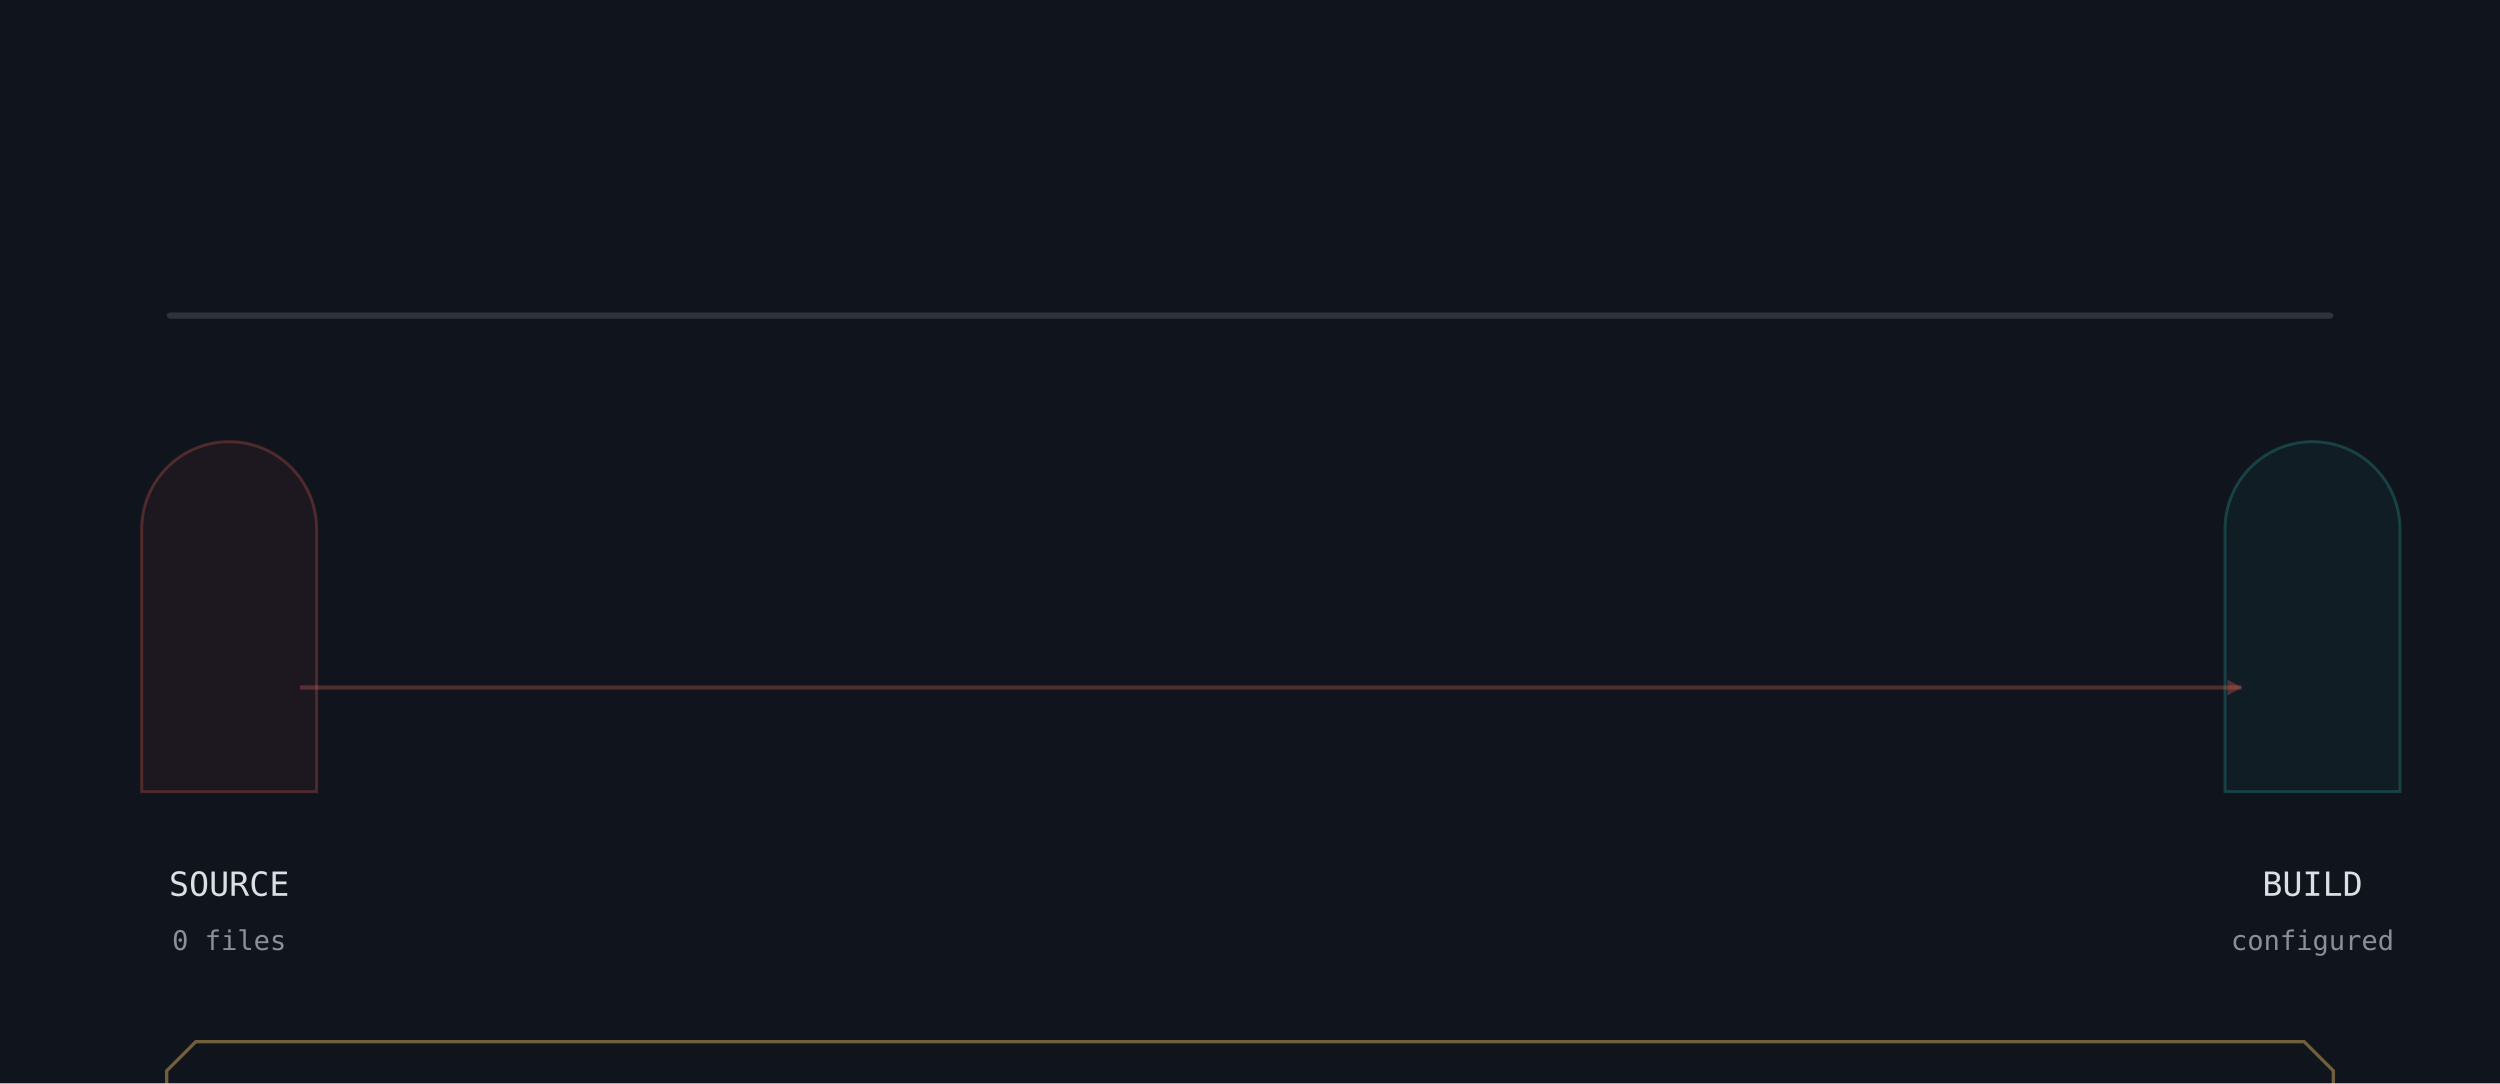
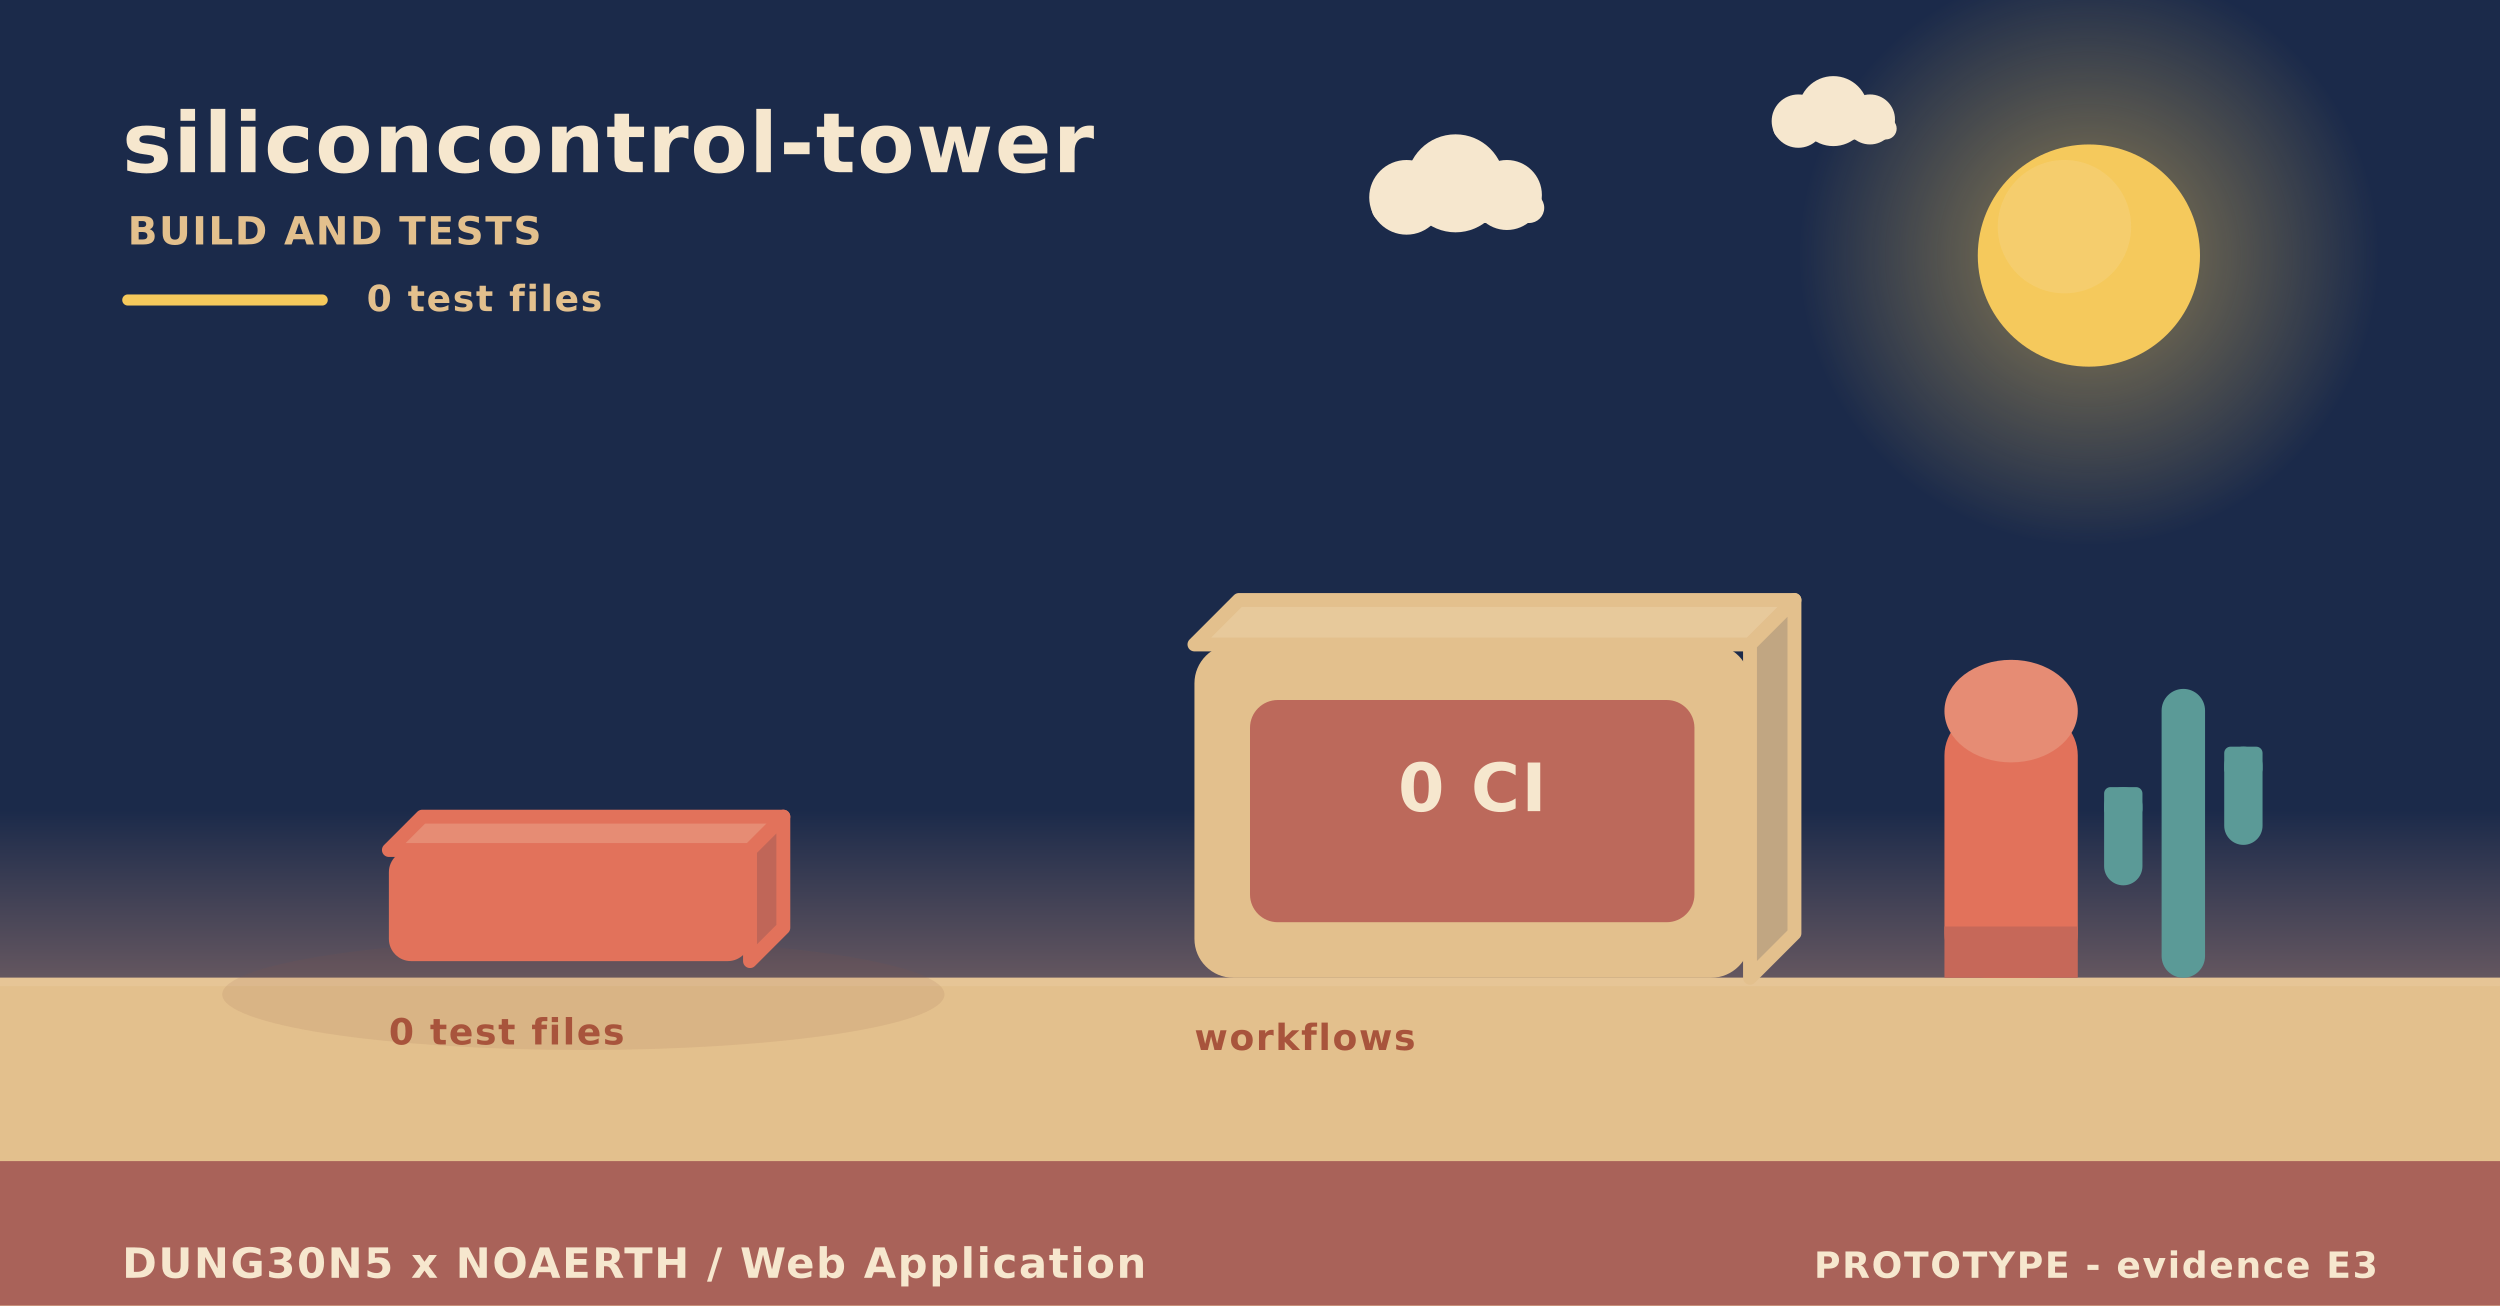
- <svg xmlns="http://www.w3.org/2000/svg" viewBox="0 0 1200 520" width="1200" height="520" role="img" aria-label="siliconcontrol-tower build evidence">
-   <rect width="1200" height="520" fill="#10141c" />
-   <defs>
-     <linearGradient id="gb" x1="0" y1="0" x2="1" y2="1">
-       <stop offset="0%" stop-color="#ff6b5a" />
-       <stop offset="100%" stop-color="#2ec4b6" />
-     </linearGradient>
-   </defs>
-   <rect x="80.00" y="150.00" width="1040.00" height="3.00" rx="2.00" fill="rgba(242,245,249,0.140)" opacity="1.00" />
-   <path d="M68.00,380.00 L68.00,254.00 A42.00,42.00 0 0 1 152.00,254.00 L152.00,380.00 Z" fill="rgba(255,107,90,0.100)" opacity="0.55" stroke="rgba(255,107,90,0.450)" stroke-width="1.4" />
-   <polygon points="-192.26,189.00 -136.83,221.00 -136.83,157.00 -192.26,125.00" fill="#94793b" opacity="0.95" />
-   <polygon points="-247.68,221.00 -192.26,253.00 -192.26,189.00 -247.68,157.00" fill="#24998e" opacity="0.95" />
-   <polygon points="-192.26,125.00 -136.83,157.00 -192.26,189.00 -247.68,157.00" fill="#ff6b5a" opacity="0.95" />
-   <text x="110" y="430" font-family="ui-monospace,Menlo,monospace" font-size="16" fill="rgba(242,245,249,0.900)" text-anchor="middle">SOURCE</text>
-   <text x="110" y="456" font-family="ui-monospace,Menlo,monospace" font-size="13" fill="rgba(242,245,249,0.550)" text-anchor="middle">0 files</text>
-   <path d="M1068.00,380.00 L1068.00,254.00 A42.00,42.00 0 0 1 1152.00,254.00 L1152.00,380.00 Z" fill="rgba(46,196,182,0.100)" opacity="0.55" stroke="rgba(46,196,182,0.450)" stroke-width="1.4" />
-   <polygon points="673.77,689.00 729.19,721.00 729.19,657.00 673.77,625.00" fill="#94793b" opacity="0.95" />
-   <polygon points="618.34,721.00 673.77,753.00 673.77,689.00 618.34,657.00" fill="#24998e" opacity="0.95" />
-   <polygon points="673.77,625.00 729.19,657.00 673.77,689.00 618.34,657.00" fill="#2ec4b6" opacity="0.95" />
-   <text x="1110" y="430" font-family="ui-monospace,Menlo,monospace" font-size="16" fill="rgba(242,245,249,0.900)" text-anchor="middle">BUILD</text>
-   <text x="1110" y="456" font-family="ui-monospace,Menlo,monospace" font-size="13" fill="rgba(242,245,249,0.550)" text-anchor="middle">configured</text>
-   <line x1="144.00" y1="330.00" x2="1076.00" y2="330.00" stroke="rgba(255,107,90,0.500)" stroke-width="2.00" opacity="0.55" />
-   <polygon points="1076.00,330.00 1069.20,326.20 1069.20,333.80" fill="rgba(255,107,90,0.500)" opacity="0.55" />
-   <path d="M94.00,500.00 H1106.00 L1120.00,514.00 V546.00 L1106.00,560.00 H94.00 L80.00,546.00 V514.00 Z" fill="none" stroke="rgba(255,209,102,0.500)" stroke-width="1.60" opacity="0.80" />
-   <text x="600" y="536" font-family="ui-monospace,Menlo,monospace" font-size="16" fill="rgba(255,209,102,0.950)" text-anchor="middle">no test suite present in this repository — shown as measured, not implied</text>
+ <svg xmlns="http://www.w3.org/2000/svg" width="900" height="470" viewBox="0 0 900 470" role="img" aria-label="siliconcontrol-tower - how it is verified">
+   <linearGradient id="skyb" x1="0" y1="0" x2="0" y2="1">
+     <stop offset="0" stop-color="#1b2a4a" />
+     <stop offset="0.62" stop-color="#1b2a4a" />
+     <stop offset="1" stop-color="#f3ad8a" />
+   </linearGradient>
+   <rect width="900" height="470" fill="url(#skyb)" />
+   <radialGradient id="sunb">
+     <stop offset="0.35" stop-color="#f5c95c" stop-opacity="0.34" />
+     <stop offset="1" stop-color="#f5c95c" stop-opacity="0" />
+   </radialGradient>
+   <circle cx="752" cy="92" r="104" fill="url(#sunb)" />
+   <circle cx="752" cy="92" r="40" fill="#f5c95c" />
+   <circle cx="743.2" cy="81.6" r="24" fill="#f5d27e" opacity="0.5" />
+   <g>
+     <circle cx="524" cy="66" r="17.64" fill="#f6e7ce" />
+     <circle cx="506.36" cy="71.04" r="13.44" fill="#f6e7ce" />
+     <circle cx="542.48" cy="70.2" r="12.6" fill="#f6e7ce" />
+     <rect x="493.76" y="69.36" width="62.16" height="10.92" rx="5.46" fill="#f6e7ce" />
+   </g>
+   <g>
+     <circle cx="660" cy="40" r="12.6" fill="#f6e7ce" />
+     <circle cx="647.4" cy="43.6" r="9.6" fill="#f6e7ce" />
+     <circle cx="673.2" cy="43" r="9" fill="#f6e7ce" />
+     <rect x="638.4" y="42.4" width="44.4" height="7.8" rx="3.9" fill="#f6e7ce" />
+   </g>
+   <rect x="0" y="352" width="900" height="118" fill="#e3c08d" />
+   <rect x="0" y="352" width="900" height="3" fill="#e6c596" />
+   <text x="44" y="62" font-family="Verdana,DejaVu Sans,sans-serif" font-size="30" font-weight="700" letter-spacing="0.6" fill="#f6e7ce" text-anchor="start">siliconcontrol-tower</text>
+   <text x="46" y="88" font-family="Verdana,DejaVu Sans,sans-serif" font-size="14" font-weight="700" letter-spacing="0.6" fill="#e3c08d" text-anchor="start">BUILD AND TESTS</text>
+   <rect x="44" y="106" width="74" height="4" rx="2" fill="#f5c95c" />
+   <text x="132" y="112" font-family="Verdana,DejaVu Sans,sans-serif" font-size="13" font-weight="700" letter-spacing="0.6" fill="#e3c08d" text-anchor="start">0 test files</text>
+   <ellipse cx="210" cy="358" rx="130" ry="20" fill="rgba(138,90,68,0.11)" />
+   <path d="M140,306 L270,306 L282,294 L152,294 Z" fill="#e68c74" stroke="#e2725b" stroke-width="5" stroke-linejoin="round" />
+   <path d="M270,306 L282,294 L282,334 L270,346 Z" fill="#c06658" stroke="#e2725b" stroke-width="5" stroke-linejoin="round" />
+   <rect x="140" y="306" width="130" height="40" rx="8" fill="#e2725b" />
+   <text x="140" y="376" font-family="Verdana,DejaVu Sans,sans-serif" font-size="13" font-weight="700" letter-spacing="0.6" fill="#a8543c" text-anchor="start">0 test files</text>
+   <path d="M430,232 L630,232 L646,216 L446,216 Z" fill="#e7c99b" stroke="#e3c08d" stroke-width="5" stroke-linejoin="round" />
+   <path d="M630,232 L646,216 L646,336 L630,352 Z" fill="#c1a682" stroke="#e3c08d" stroke-width="5" stroke-linejoin="round" />
+   <rect x="430" y="232" width="200" height="120" rx="14" fill="#e3c08d" />
+   <rect x="450" y="252" width="160" height="80" rx="10" fill="#ba6458" opacity="0.94" />
+   <text x="530" y="292" font-family="Verdana,DejaVu Sans,sans-serif" font-size="24" font-weight="700" letter-spacing="0.6" fill="#f6e7ce" text-anchor="middle">0 CI</text>
+   <text x="430" y="378" font-family="Verdana,DejaVu Sans,sans-serif" font-size="13" font-weight="700" letter-spacing="0.6" fill="#a8543c" text-anchor="start">workflows</text>
+   <rect x="700" y="256" width="48" height="96" rx="16" fill="#e2725b" />
+   <ellipse cx="724" cy="256" rx="24" ry="18.46" fill="#e68c74" />
+   <rect x="700" y="333.54" width="48" height="18.46" fill="#c66859" />
+   <rect x="778.18" y="248" width="15.64" height="104" rx="7.82" fill="#5b9a97" />
+   <rect x="757.48" y="283.36" width="13.8" height="35.36" rx="6.9" fill="#5b9a97" />
+   <rect x="757.48" y="283.36" width="13.8" height="10.4" rx="2.3" fill="#5b9a97" />
+   <rect x="800.72" y="268.8" width="13.8" height="35.36" rx="6.9" fill="#5b9a97" />
+   <rect x="800.72" y="268.8" width="13.8" height="10.4" rx="2.3" fill="#5b9a97" />
+   <rect x="0" y="418" width="900" height="52" rx="0" fill="#a65c56" opacity="0.94" />
+   <text x="44" y="460" font-family="Verdana,DejaVu Sans,sans-serif" font-size="15" font-weight="700" letter-spacing="0.6" fill="#f6e7ce" text-anchor="start">DUNG30N5 x NOAERTH  /  Web Application</text>
+   <text x="856" y="460" font-family="Verdana,DejaVu Sans,sans-serif" font-size="13" font-weight="700" letter-spacing="0.6" fill="#f6e7ce" text-anchor="end">PROTOTYPE  -  evidence E3</text>
</svg>
